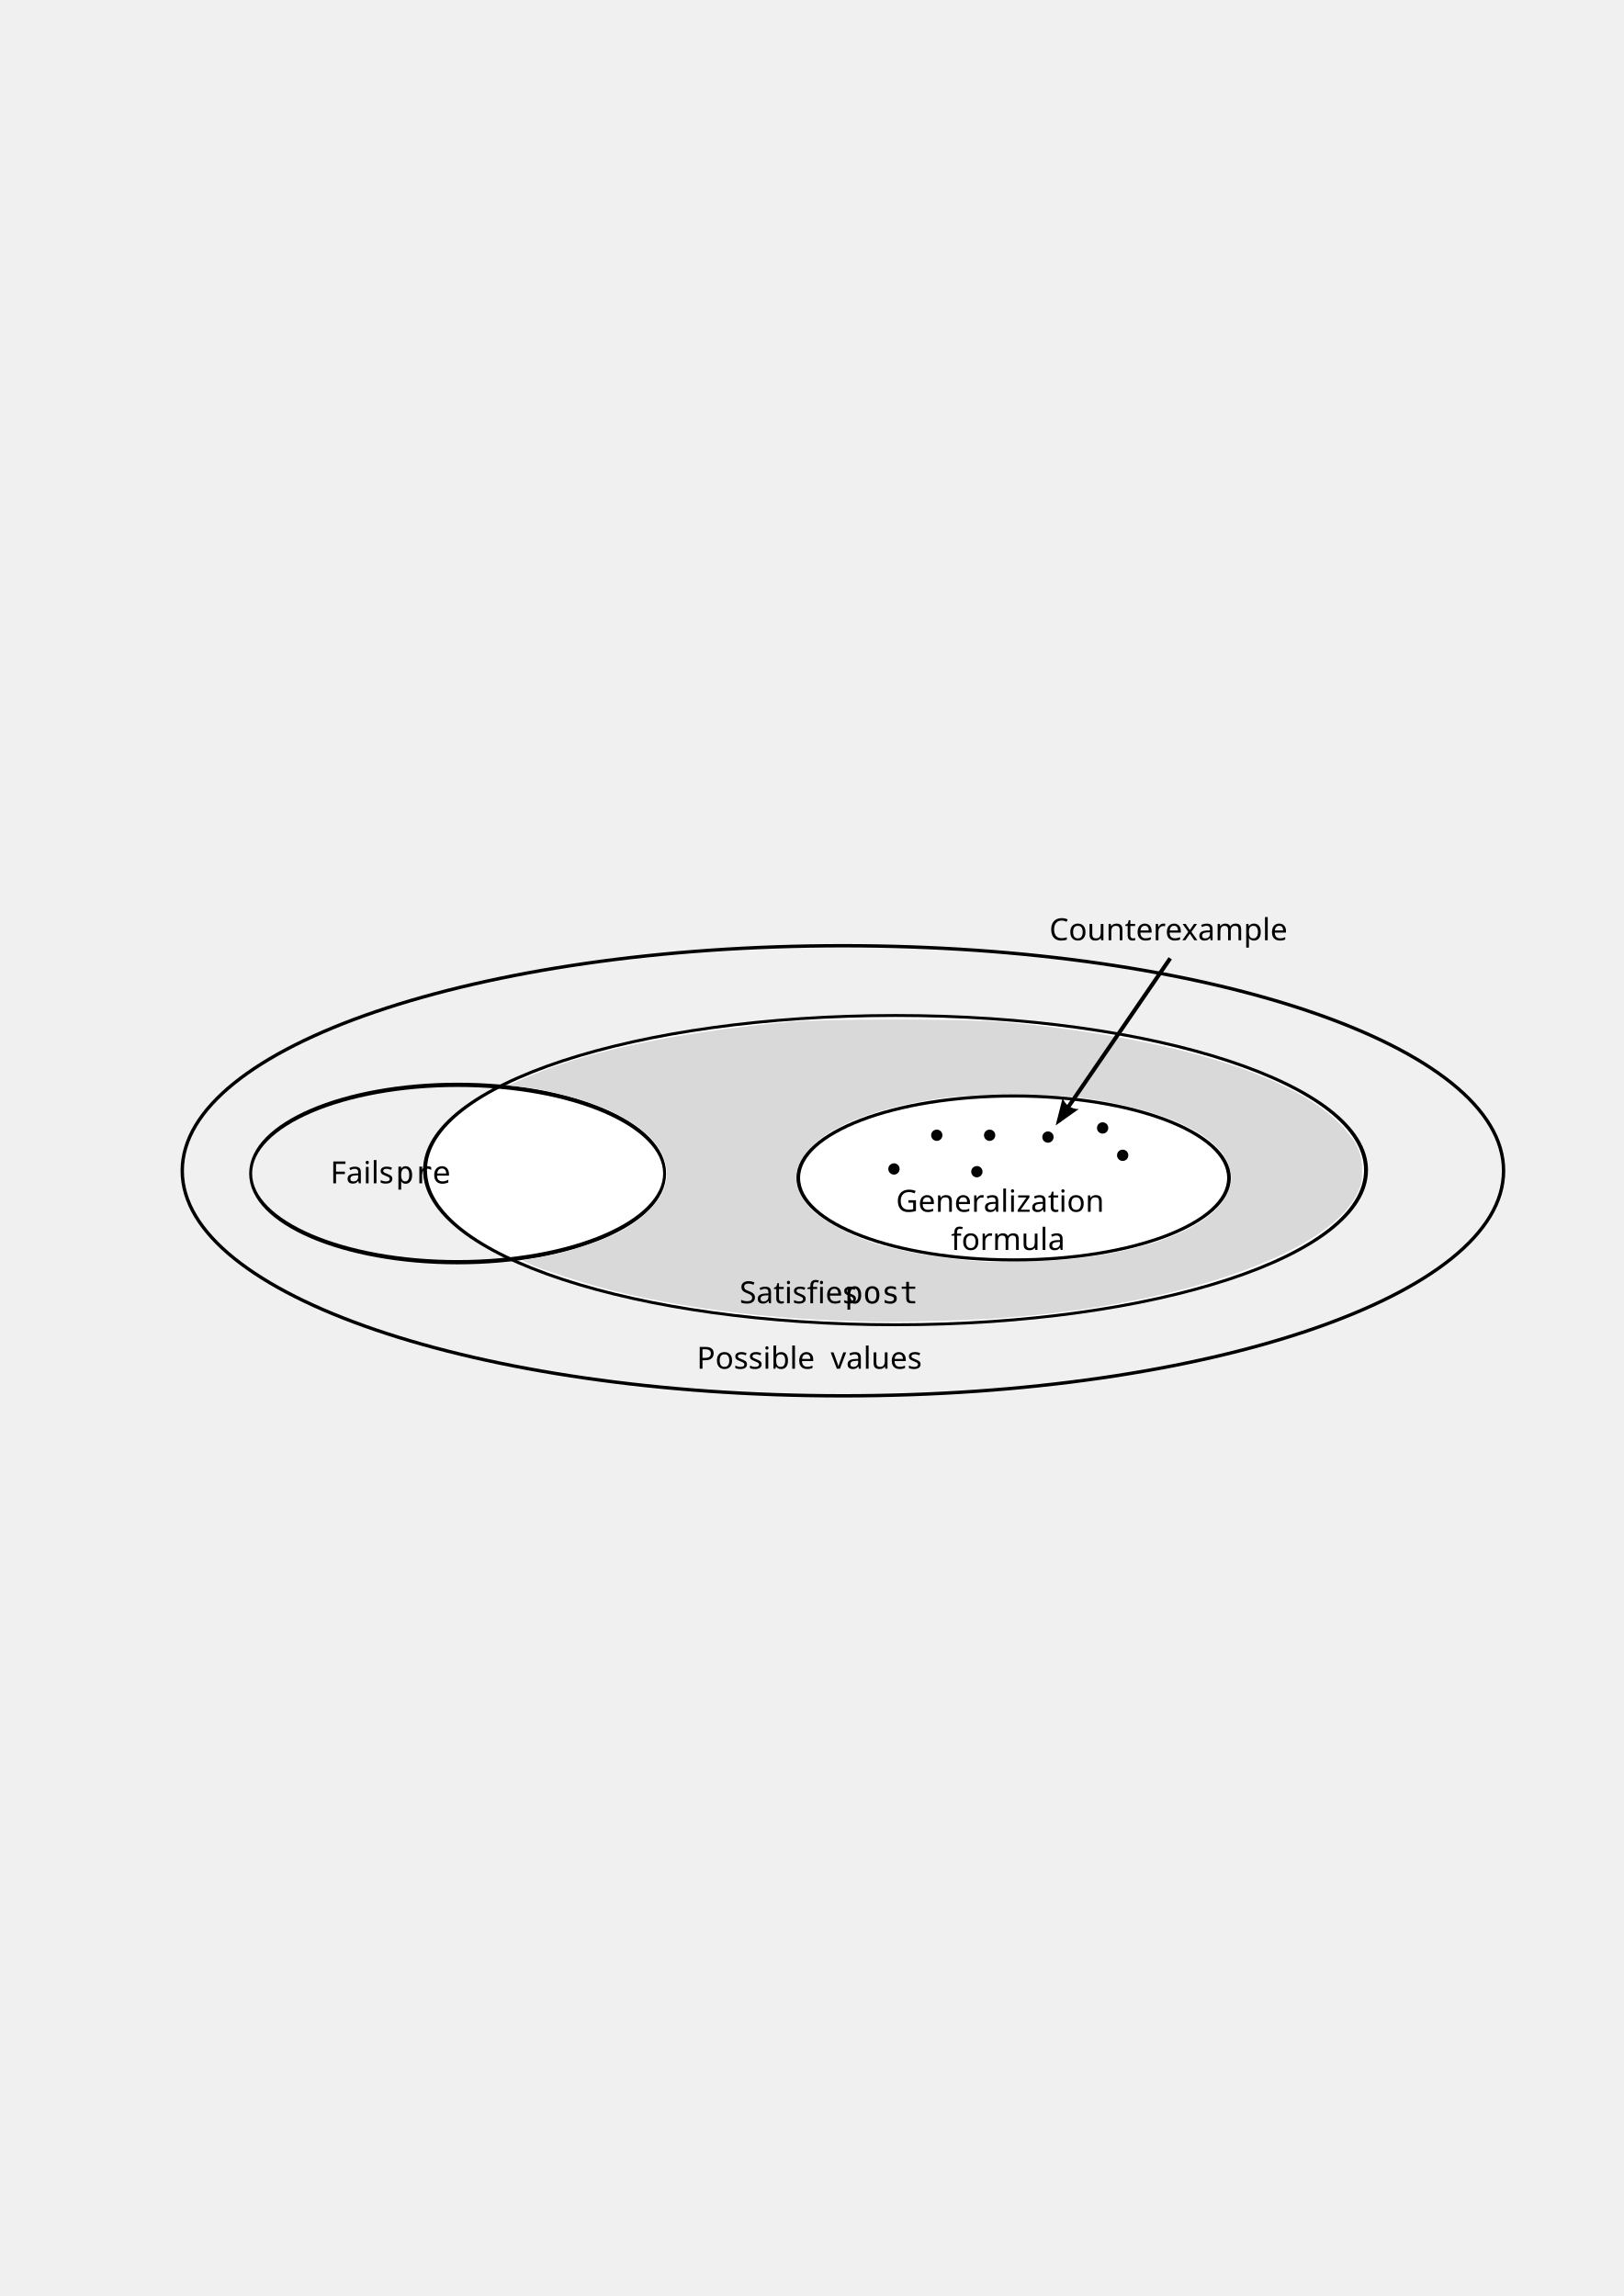
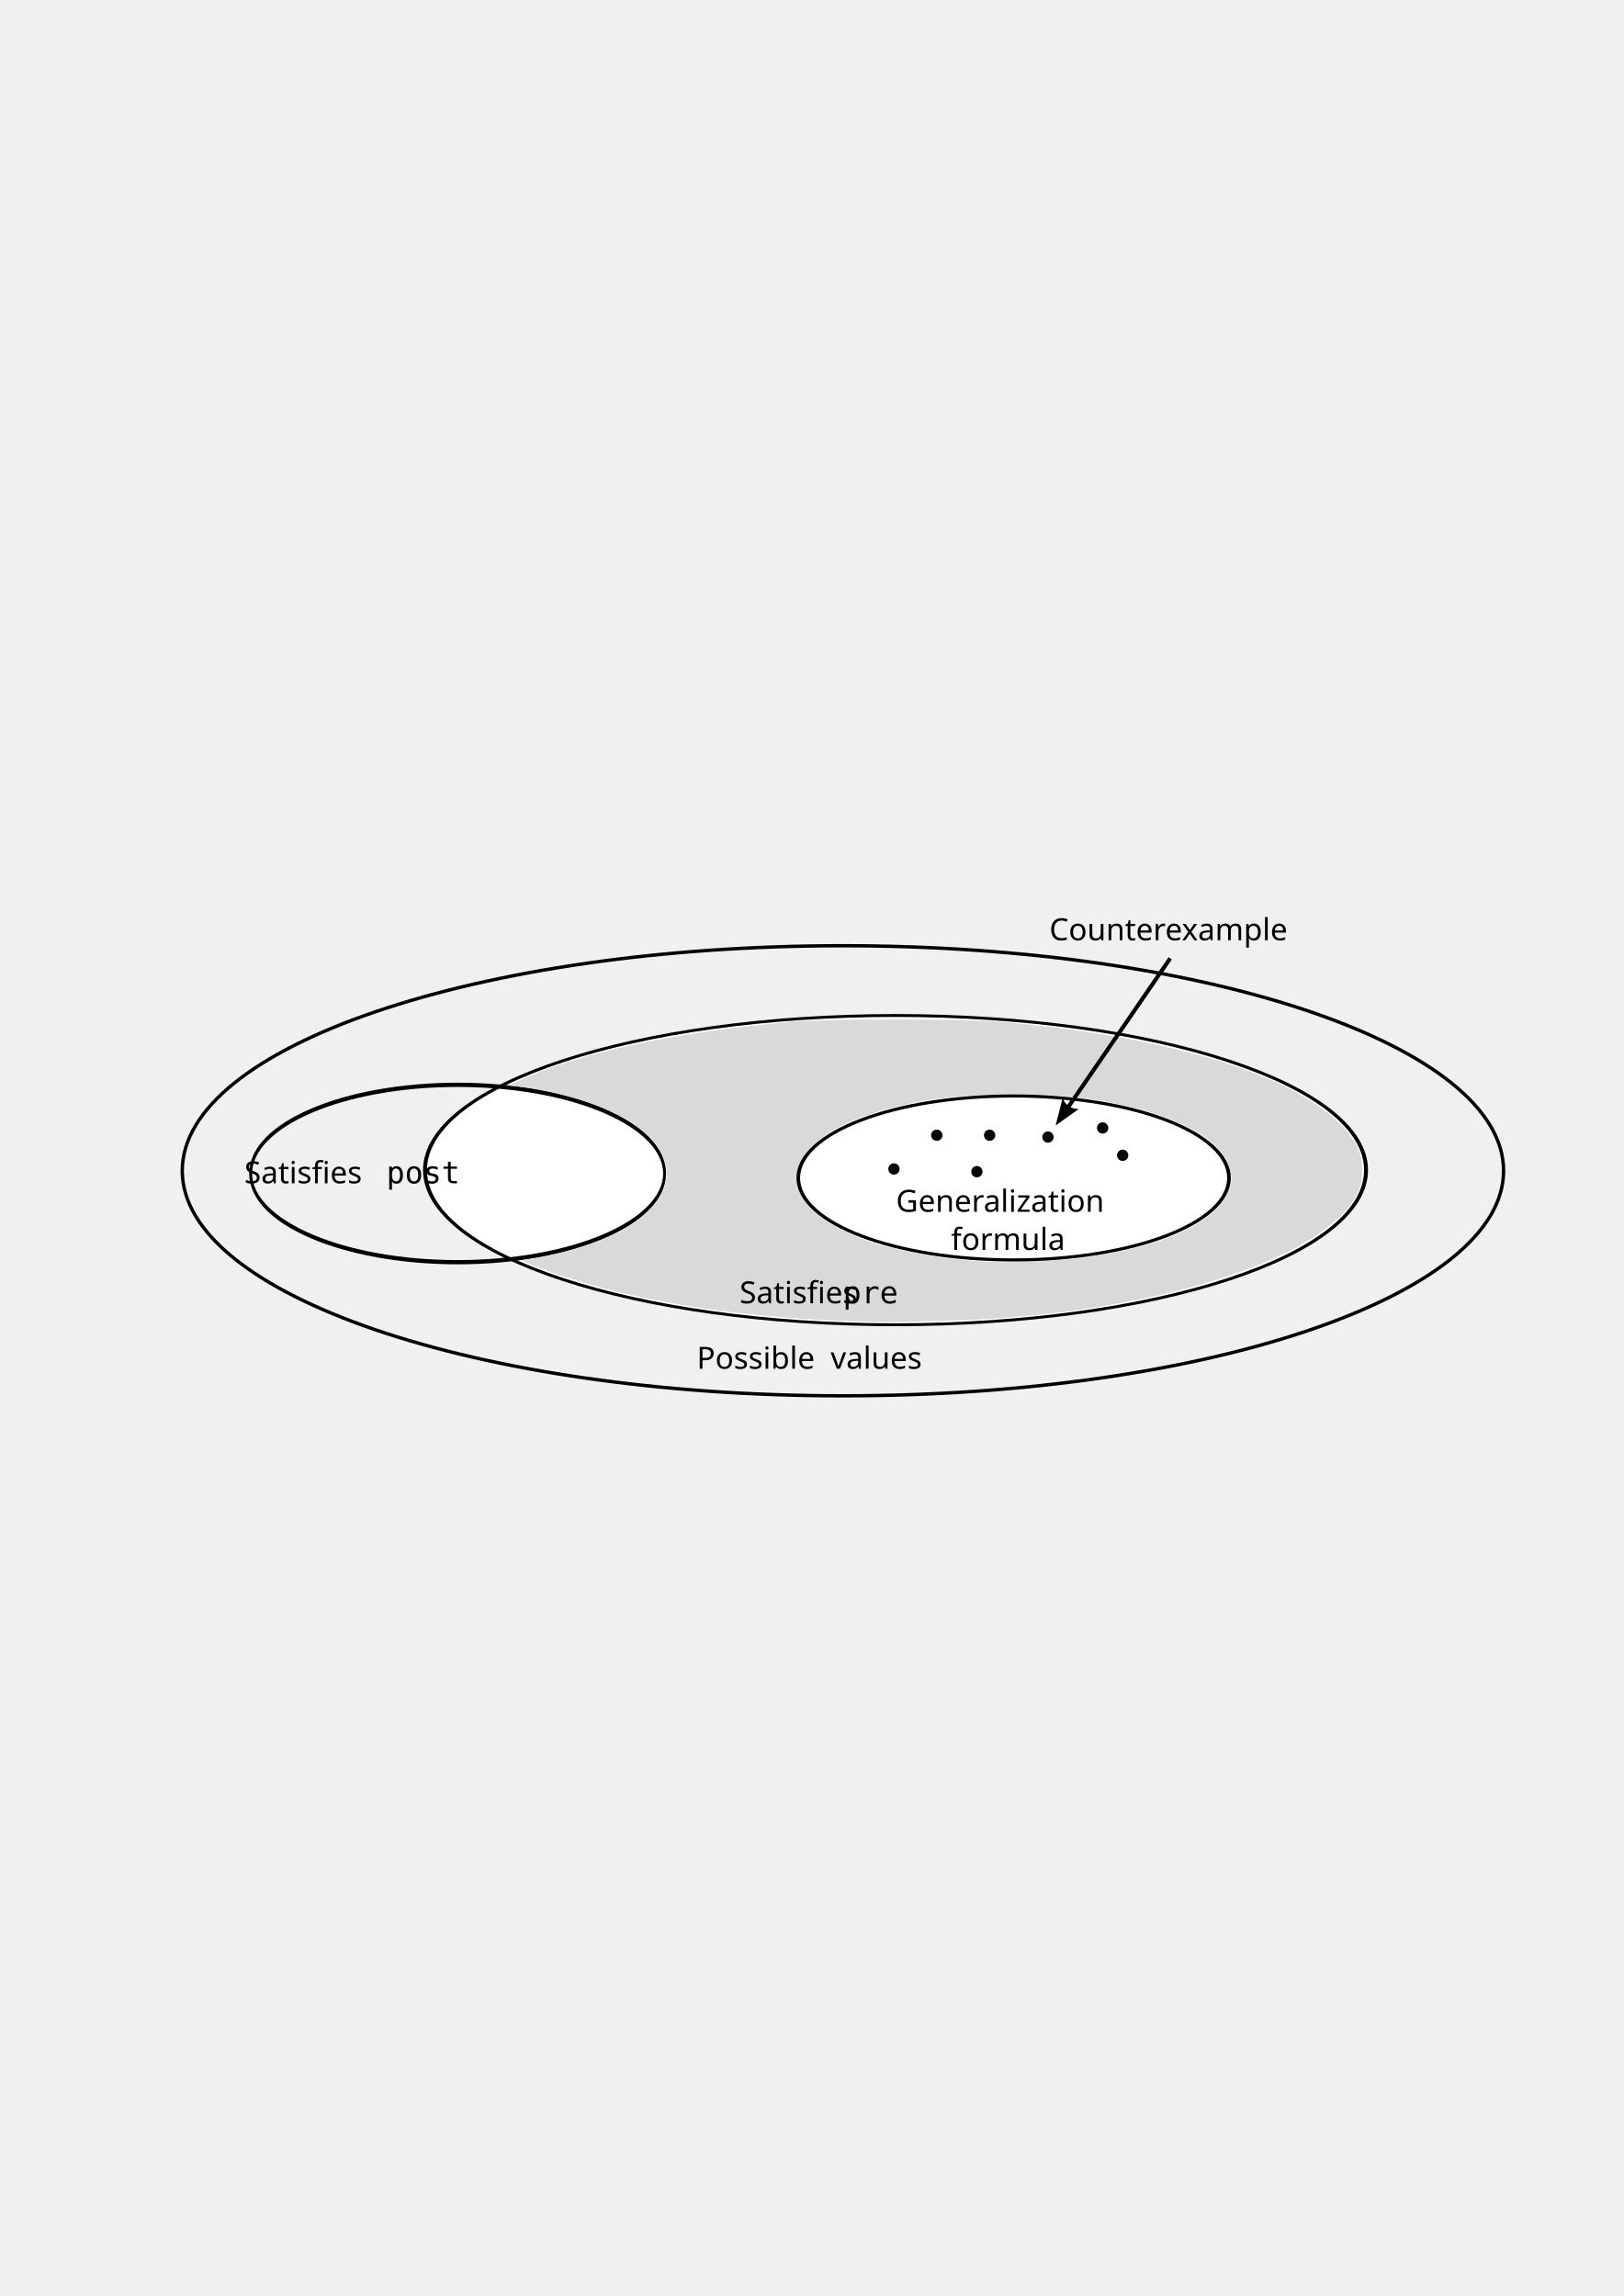
<svg xmlns="http://www.w3.org/2000/svg" xmlns:ns1="http://www.openswatchbook.org/uri/2009/osb" width="744.094" height="1052.362" id="svg2" version="1.1">
  <defs id="defs4">
    <linearGradient id="linearGradient5371" ns1:paint="solid">
      <stop style="stop-color:#000000;stop-opacity:0;" offset="0" id="stop5373" />
    </linearGradient>
    <linearGradient id="linearGradient3909" ns1:paint="solid">
      <stop style="stop-color:#0000cc;stop-opacity:0;" offset="0" id="stop3911" />
    </linearGradient>
    <marker orient="auto" refY="0.0" refX="0.0" id="Arrow2Mend" style="overflow:visible;">
      <path id="path4056" style="font-size:12.0;fill-rule:evenodd;stroke-width:0.625;stroke-linejoin:round;" d="M 8.719,4.034 L -2.207,0.016 L 8.719,-4.002 C 6.973,-1.63 6.983,1.616 8.719,4.034 z " transform="scale(0.6) rotate(180) translate(0,0)" />
    </marker>
    <marker orient="auto" refY="0.0" refX="0.0" id="Arrow2Lend" style="overflow:visible;">
      <path id="path4050" style="font-size:12.0;fill-rule:evenodd;stroke-width:0.625;stroke-linejoin:round;" d="M 8.719,4.034 L -2.207,0.016 L 8.719,-4.002 C 6.973,-1.63 6.983,1.616 8.719,4.034 z " transform="scale(1.1) rotate(180) translate(1,0)" />
    </marker>
    <marker orient="auto" refY="0.0" refX="0.0" id="Arrow1Lend" style="overflow:visible;">
      <path id="path4032" d="M 0.0,0.0 L 5.0,-5.0 L -12.5,0.0 L 5.0,5.0 L 0.0,0.0 z " style="fill-rule:evenodd;stroke:#000000;stroke-width:1.0pt;marker-start:none;" transform="scale(0.8) rotate(180) translate(12.5,0)" />
    </marker>
  </defs>
  <g id="layer1">
    <path style="fill:#000000;fill-opacity:0;stroke:#000000;stroke-opacity:1;stroke-width:1.547;stroke-miterlimit:4;stroke-dasharray:none" id="path2985" d="m 689.047,536.621 a 302.763,103.148 0 1 1 -605.526,0 302.763,103.148 0 1 1 605.526,0 z" />
    <text xml:space="preserve" style="font-size:14px;font-style:normal;font-variant:normal;font-weight:normal;font-stretch:normal;text-align:center;line-height:125%;letter-spacing:0px;word-spacing:0px;writing-mode:lr-tb;text-anchor:middle;fill:#000000;fill-opacity:1;stroke:none;font-family:Sans;-inkscape-font-specification:Sans" x="380" y="627.362" id="text2987">
      <tspan id="tspan2989" x="380" y="627.362">Possible  values</tspan>
    </text>
    <path style="fill:#ffffff;fill-opacity:1;stroke:#000000;stroke-opacity:1;fill-rule:evenodd" id="path2991" d="m 372.503,553.743 a 119.435,53.453 0 1 1 -238.87,0 119.435,53.453 0 1 1 238.87,0 z" transform="matrix(1.805321,0,0,1.325935,-46.47495,-197.9064)" />
    <text xml:space="preserve" style="font-size:14px;font-style:normal;font-variant:normal;font-weight:normal;font-stretch:normal;text-align:center;line-height:125%;letter-spacing:0px;word-spacing:0px;writing-mode:lr-tb;text-anchor:middle;fill:#000000;fill-opacity:1;stroke:none;font-family:Sans;-inkscape-font-specification:Sans" x="544.556" y="430.967" id="text4844">
      <tspan id="tspan4846" x="544.556" y="430.967">Counterexample</tspan>
    </text>
    <path style="opacity:1;fill:#ffffff;fill-opacity:0;stroke:#000000;stroke-opacity:1;fill-rule:nonzero;stroke-width:1;stroke-miterlimit:4;stroke-dasharray:none" id="path3015" d="m 320.72,552.073 a 70.157,20.88 0 1 1 -140.315,0 70.157,20.88 0 1 1 140.315,0 z" transform="matrix(1.352006,0,0,1.94674,-129.0413,-536.8676)" />
  </g>
  <g id="layer2" style="opacity:1">
-     <text xml:space="preserve" style="font-size:14px;font-style:normal;font-variant:normal;font-weight:normal;font-stretch:normal;text-align:center;line-height:125%;letter-spacing:0px;word-spacing:0px;writing-mode:lr-tb;text-anchor:middle;fill:#000000;fill-opacity:1;stroke:none;font-family:Sans;-inkscape-font-specification:Sans" x="175" y="542.362" id="text3017">
-       <tspan id="tspan3019" x="175" y="542.362">Fails</tspan>
-     </text>
    <path style="fill:#d9d9d9;fill-opacity:1;fill-rule:evenodd;stroke:#000000;stroke-width:1.292;stroke-miterlimit:4;stroke-opacity:0;stroke-dasharray:none" d="m 387.894,605.463 c -39.268,-1.323 -76.345,-6.19 -108.555,-14.251 -11.307,-2.83 -33.427,-10.033 -37.44,-12.192 -2.63,-1.415 -2.634,-1.428 -0.562,-1.69 13.21,-1.668 32.155,-7.349 42.554,-12.759 8.591,-4.469 16.817,-11.977 19.623,-17.908 7.553,-15.965 -5.907,-32.091 -34.877,-41.785 -9.754,-3.264 -21.39,-5.882 -30.014,-6.754 l -5.637,-0.57 4.215,-1.953 c 28.239,-13.083 70.115,-22.219 124.823,-27.23 15.857,-1.453 81.063,-1.436 97.302,0.024 76.925,6.919 133.249,24.127 155.46,47.497 7.003,7.369 9.428,12.572 9.464,20.312 0.024,5.21 -0.365,7.067 -2.314,11.036 -14.631,29.795 -93.519,54.84 -182.238,57.854 -28.34,0.963 -33.151,0.997 -51.805,0.369 z m 106.511,-28.765 c 39.342,-4.779 65.337,-17.223 69.361,-33.202 0.791,-3.142 0.714,-4.644 -0.443,-8.625 -4.28,-14.723 -30.064,-26.697 -68.5,-31.812 -13.7,-1.823 -47.233,-1.823 -61.066,-2.8e-4 -28.077,3.7 -49.812,11.313 -60.47,21.18 -11.108,10.284 -11.248,21.119 -0.402,31.032 5.349,4.888 16.356,10.717 26.831,14.207 12.438,4.144 34.711,7.915 52.093,8.82 9.378,0.488 32.59,-0.383 42.596,-1.599 z" id="path5512" />
  </g>
  <g id="layer3">
    <path transform="matrix(0.8263256,0,0,0.7029114,255.3965,150.6751)" style="fill:#ffffff;fill-opacity:1;stroke:#000000;stroke-opacity:1;stroke-width:2.03;stroke-miterlimit:4;stroke-dasharray:none" id="path2991-4" d="m 372.503,553.743 a 119.435,53.453 0 1 1 -238.87,0 119.435,53.453 0 1 1 238.87,0 z" />
    <g id="g5482" transform="translate(9.187289,2.505629)">
      <path d="m 402.57,533.28 c 0,1.153 -0.935,2.088 -2.088,2.088 -1.153,0 -2.088,-0.935 -2.088,-2.088 0,-1.153 0.935,-2.088 2.088,-2.088 1.153,0 2.088,0.935 2.088,2.088 z" id="path3021-7" style="fill:#000000;fill-opacity:0.981;stroke:#000000;stroke-opacity:1" transform="translate(104.8186,-6.264035)" />
      <path d="m 402.57,533.28 c 0,1.153 -0.935,2.088 -2.088,2.088 -1.153,0 -2.088,-0.935 -2.088,-2.088 0,-1.153 0.935,-2.088 2.088,-2.088 1.153,0 2.088,0.935 2.088,2.088 z" id="path3021" style="fill:#000000;fill-opacity:0.981;stroke:#000000;stroke-opacity:1" />
      <path d="m 402.57,533.28 c 0,1.153 -0.935,2.088 -2.088,2.088 -1.153,0 -2.088,-0.935 -2.088,-2.088 0,-1.153 0.935,-2.088 2.088,-2.088 1.153,0 2.088,0.935 2.088,2.088 z" id="path3021-6" style="fill:#000000;fill-opacity:0.981;stroke:#000000;stroke-opacity:1" transform="translate(38.00197,1.252837)" />
      <path d="m 402.57,533.28 c 0,1.153 -0.935,2.088 -2.088,2.088 -1.153,0 -2.088,-0.935 -2.088,-2.088 0,-1.153 0.935,-2.088 2.088,-2.088 1.153,0 2.088,0.935 2.088,2.088 z" id="path3021-3" style="fill:#000000;fill-opacity:0.981;stroke:#000000;stroke-opacity:1" transform="translate(70.57509,-14.61612)" />
      <path d="m 402.57,533.28 c 0,1.153 -0.935,2.088 -2.088,2.088 -1.153,0 -2.088,-0.935 -2.088,-2.088 0,-1.153 0.935,-2.088 2.088,-2.088 1.153,0 2.088,0.935 2.088,2.088 z" id="path3021-38" style="fill:#000000;fill-opacity:0.981;stroke:#000000;stroke-opacity:1" transform="translate(95.63133,-18.79216)" />
      <path d="m 402.57,533.28 c 0,1.153 -0.935,2.088 -2.088,2.088 -1.153,0 -2.088,-0.935 -2.088,-2.088 0,-1.153 0.935,-2.088 2.088,-2.088 1.153,0 2.088,0.935 2.088,2.088 z" id="path3021-8" style="fill:#000000;fill-opacity:0.981;stroke:#000000;stroke-opacity:1" transform="translate(43.84843,-15.45132)" />
      <path d="m 402.57,533.28 c 0,1.153 -0.935,2.088 -2.088,2.088 -1.153,0 -2.088,-0.935 -2.088,-2.088 0,-1.153 0.935,-2.088 2.088,-2.088 1.153,0 2.088,0.935 2.088,2.088 z" id="path3021-75" style="fill:#000000;fill-opacity:0.981;stroke:#000000;stroke-opacity:1" transform="translate(19.6274,-15.45133)" />
      <path id="path3844" d="m 527.088,436.743 c -51.125,74.56 -51.125,74.56 -51.125,74.56" style="fill:none;stroke:#000000;stroke-width:1.857;stroke-linecap:butt;stroke-linejoin:miter;stroke-miterlimit:4;stroke-opacity:1;stroke-dasharray:none;marker-start:none;marker-end:url(#Arrow2Mend)" />
    </g>
    <text xml:space="preserve" style="opacity:1;font-size:14px;font-style:normal;font-variant:normal;font-weight:normal;font-stretch:normal;text-align:center;line-height:125%;letter-spacing:0px;word-spacing:0px;writing-mode:lr-tb;text-anchor:middle;fill:#000000;fill-opacity:1;stroke:none;font-family:Sans;-inkscape-font-specification:Sans" x="471.057" y="555.413" id="text4848">
      <tspan id="tspan4850" x="471.057" y="555.413">Generalization</tspan>
      <tspan x="471.057" y="572.913" id="tspan4852">formula</tspan>
    </text>
-     <text xml:space="preserve" style="font-size:14px;font-style:normal;font-variant:normal;font-weight:normal;font-stretch:normal;text-align:center;line-height:125%;letter-spacing:0px;word-spacing:0px;writing-mode:lr-tb;text-anchor:middle;fill:#000000;fill-opacity:1;stroke:none;font-family:CM Typewriter;-inkscape-font-specification:CM Typewriter" x="375" y="597.362" id="text2993">
-       <tspan id="tspan2995" x="375" y="597.362" style="font-style:normal;font-variant:normal;font-weight:normal;font-stretch:normal;font-family:Sans;-inkscape-font-specification:Sans">Satisfies</tspan>
+     <text xml:space="preserve" style="font-size:14px;font-style:normal;font-variant:normal;font-weight:normal;font-stretch:normal;text-align:center;line-height:125%;letter-spacing:0px;word-spacing:0px;writing-mode:lr-tb;text-anchor:middle;fill:#000000;fill-opacity:1;stroke:none;font-family:Monospace;-inkscape-font-specification:Monospace" x="420" y="597.362" id="text3019">
+       <tspan id="tspan3021" x="420" y="597.362">pre</tspan>
    </text>
-     <text xml:space="preserve" style="font-size:14px;font-style:normal;font-variant:normal;font-weight:normal;font-stretch:normal;text-align:center;line-height:125%;letter-spacing:0px;word-spacing:0px;writing-mode:lr-tb;text-anchor:middle;fill:#000000;fill-opacity:1;stroke:none;font-family:Monospace;-inkscape-font-specification:Monospace" x="215" y="542.362" id="text3019">
-       <tspan id="tspan3021" x="215" y="542.362">pre</tspan>
+     <text xml:space="preserve" style="font-size:14px;font-style:normal;font-variant:normal;font-weight:normal;font-stretch:normal;text-align:center;line-height:125%;letter-spacing:0px;word-spacing:0px;writing-mode:lr-tb;text-anchor:middle;fill:#000000;fill-opacity:1;stroke:none;font-family:Monospace;-inkscape-font-specification:Monospace" x="215" y="542.362" id="text3023">
+       <tspan id="tspan3025" x="215" y="542.362">post</tspan>
    </text>
-     <text xml:space="preserve" style="font-size:14px;font-style:normal;font-variant:normal;font-weight:normal;font-stretch:normal;text-align:center;line-height:125%;letter-spacing:0px;word-spacing:0px;writing-mode:lr-tb;text-anchor:middle;fill:#000000;fill-opacity:1;stroke:none;font-family:Monospace;-inkscape-font-specification:Monospace" x="425" y="597.362" id="text3023">
-       <tspan id="tspan3025" x="425" y="597.362">post</tspan>
+     <text xml:space="preserve" style="font-size:14px;font-style:normal;font-variant:normal;font-weight:normal;font-stretch:normal;text-align:center;line-height:125%;letter-spacing:0px;word-spacing:0px;writing-mode:lr-tb;text-anchor:middle;fill:#000000;fill-opacity:1;stroke:none;font-family:Monospace;-inkscape-font-specification:Monospace" x="160" y="542.362" id="text3024">
+       <tspan id="tspan3026" x="160" y="542.362" style="font-style:normal;font-variant:normal;font-weight:normal;font-stretch:normal;font-family:Sans;-inkscape-font-specification:Sans">Satisfies</tspan>
+     </text>
+     <text xml:space="preserve" style="opacity:1;font-size:14px;font-style:normal;font-variant:normal;font-weight:normal;font-stretch:normal;text-align:center;line-height:125%;letter-spacing:0px;word-spacing:0px;writing-mode:lr-tb;text-anchor:middle;fill:#000000;fill-opacity:1;stroke:none;font-family:Sans;-inkscape-font-specification:Sans" x="375" y="597.362" id="text3017">
+       <tspan id="tspan3019" x="375" y="597.362">Satisfies</tspan>
    </text>
  </g>
</svg>
